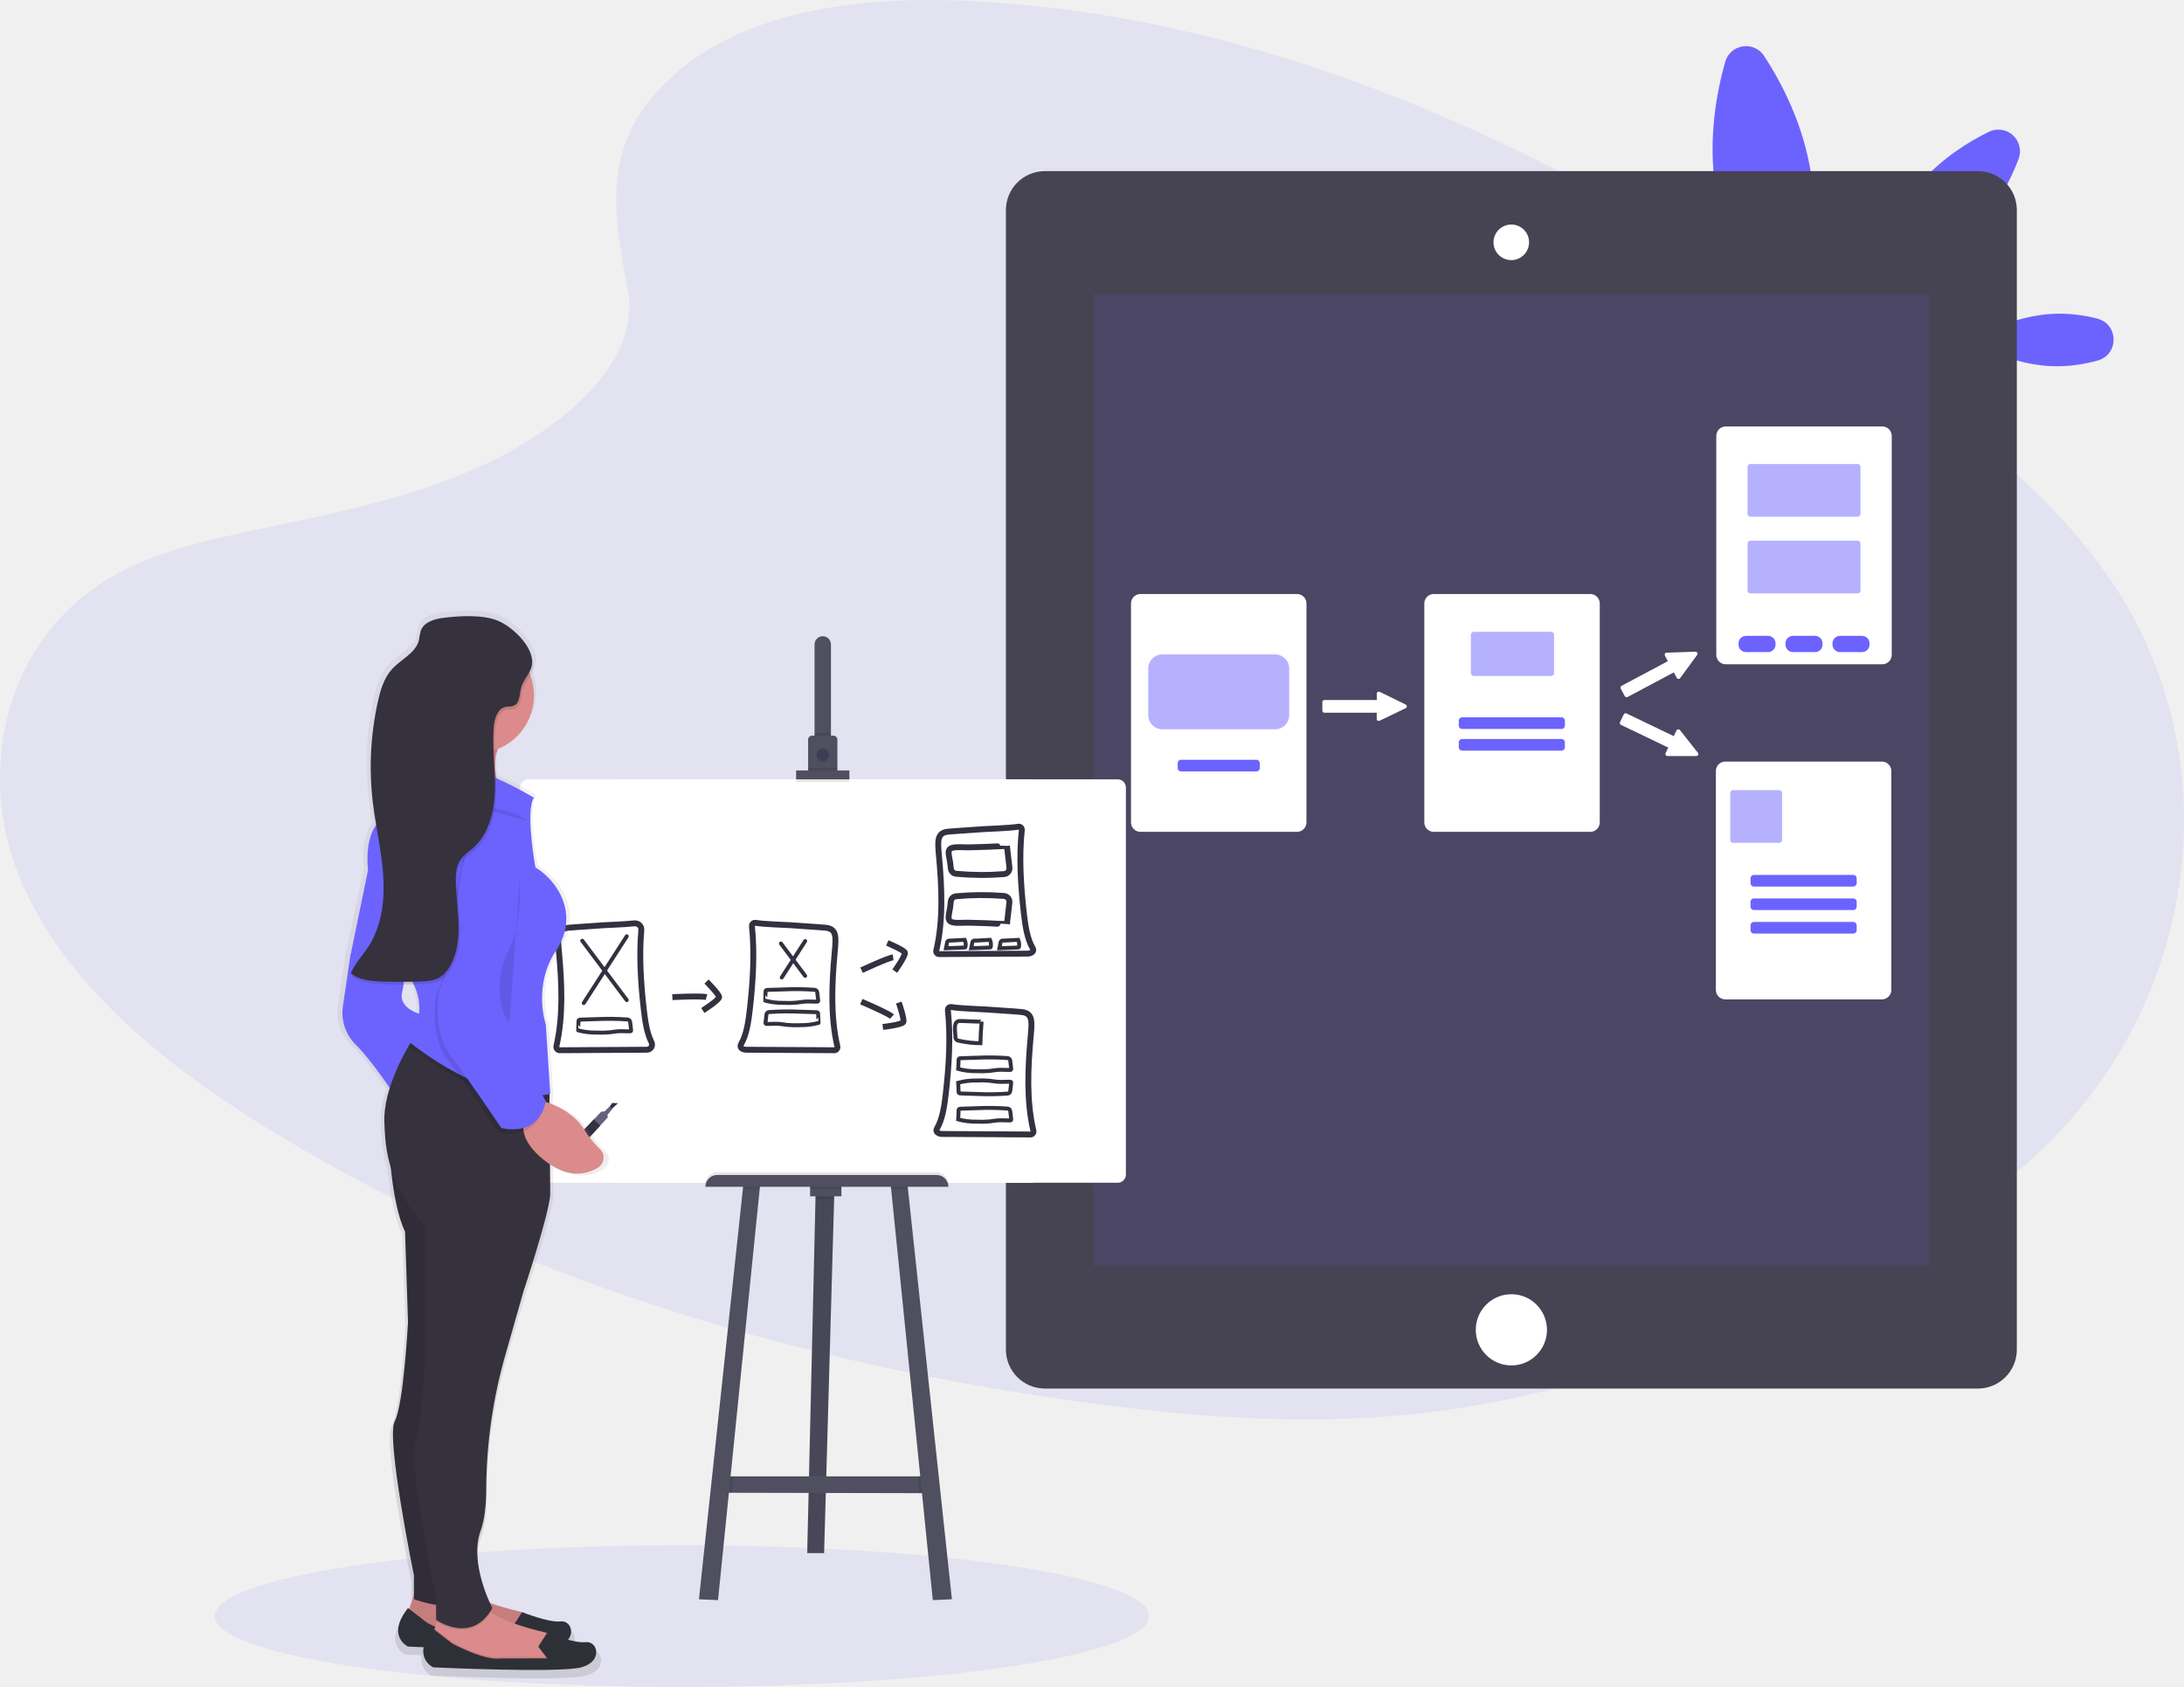
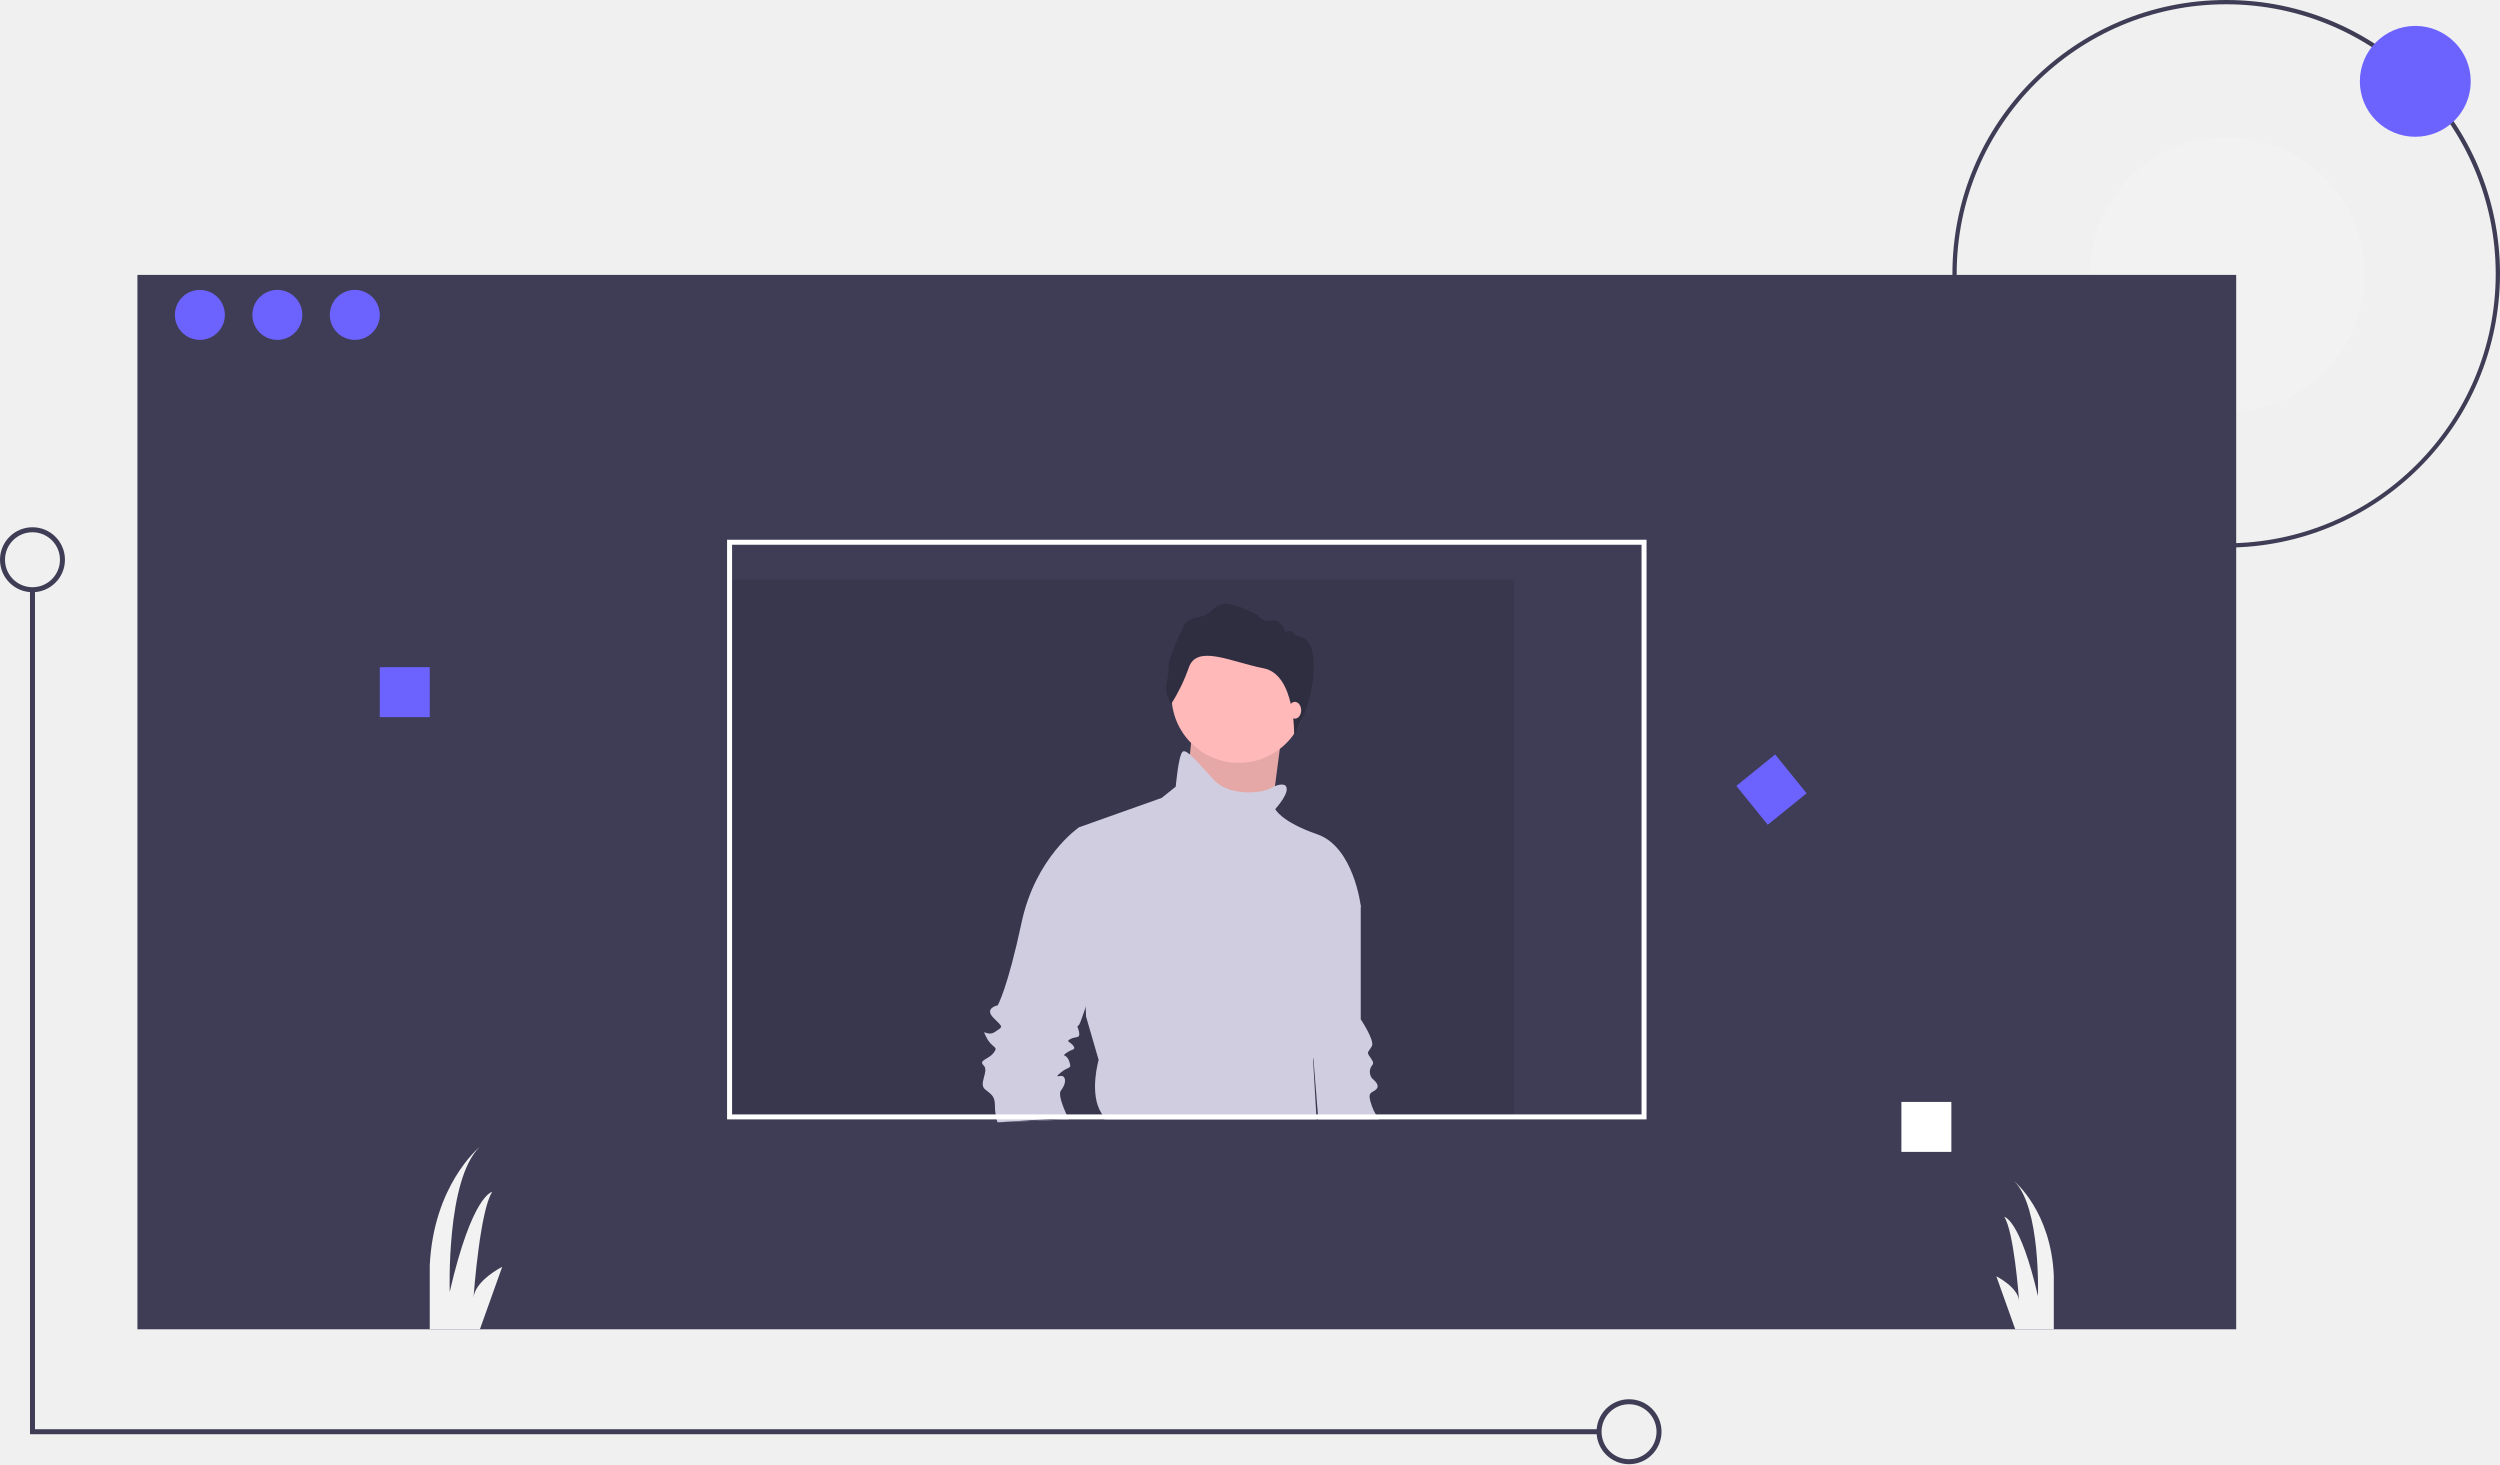
- <svg xmlns="http://www.w3.org/2000/svg" id="a6f4e524-a1b8-434a-a0ca-43acb27f4769" width="1110.46" height="857.68" data-name="Layer 1" viewBox="0 0 1110.46 857.68">
-   <defs>
-     <linearGradient id="ed123d47-1cc8-43ee-8efc-264e01b6d696" x1="2277.26" x2="2277.26" y1="874.51" y2="331.66" gradientTransform="translate(-1992)" gradientUnits="userSpaceOnUse">
-       <stop offset="0" stop-color="gray" stop-opacity=".25" />
-       <stop offset=".54" stop-color="gray" stop-opacity=".12" />
-       <stop offset="1" stop-color="gray" stop-opacity=".1" />
-     </linearGradient>
-   </defs>
-   <ellipse cx="346.73" cy="821.68" fill="#6c63ff" opacity=".1" rx="237.5" ry="36" />
-   <path fill="#6c63ff" d="M387.66,59C425.33,25.8,484.47,19,538.31,21.68,707.39,30,860,110.67,992.05,201.94c47.8,33.05,94.86,68.65,125.88,114.16,63.16,92.62,44.42,220.94-43.4,297.24-29.88,26-66.1,45.87-103.28,63.51-66.12,31.37-137.46,56.55-212.5,63.72-53.51,5.11-107.68.95-160.88-6.18-148.64-19.92-294.54-64-416.82-139.37C127.42,562,76.87,520.86,54.76,467.37s-8-121.27,46.81-152.92c22.65-13.1,49.73-19,76.24-24.57,39-8.17,78.68-16.23,113.9-32.84,36.37-17.17,79.44-50.36,72.24-88.34C356.22,127.93,350,92.14,387.66,59Z" opacity=".1" transform="translate(-44.77 -21.16)" />
-   <path fill="#6c63ff" d="M965.6,109.62c6.76,44.56-12.05,84.37-12.05,84.37S923.78,161.56,917,117c-3.79-25,.46-48.48,4.92-64.3a11,11,0,0,1,19.89-3C950.78,63.46,961.81,84.63,965.6,109.62Z" transform="translate(-44.77 -21.16)" />
-   <path fill="#6c63ff" d="M1091.3,180.64a76.91,76.91,0,0,1,19.85,2.51c10.91,2.8,11.08,18.25.23,21.29a77.15,77.15,0,0,1-19.79,2.94c-24.53.27-44.56-12.89-44.56-12.89S1066.77,180.91,1091.3,180.64Z" transform="translate(-44.77 -21.16)" />
-   <path fill="#6c63ff" d="M1022.32,112.9c-22.83,25.09-27.66,57.88-27.66,57.88s32.18-7.9,55-33c10.58-11.63,17.3-24.91,21.46-35.81A11,11,0,0,0,1056,88.17C1045.48,93.34,1032.9,101.27,1022.32,112.9Z" transform="translate(-44.77 -21.16)" />
-   <rect width="514" height="618.97" x="511.46" y="87.01" fill="#464353" rx="19.8" />
-   <rect width="425.32" height="494.09" x="555.8" y="149.45" fill="#6c63ff" opacity=".1" />
-   <circle cx="768.46" cy="676.12" r="18.1" fill="#fff" />
-   <path fill="#fff" d="M813.23,152.92a8.55,8.55,0,1,1,8.55-8.55A8.57,8.57,0,0,1,813.23,152.92Z" transform="translate(-44.77 -21.16)" />
-   <path fill="#fff" d="M813.23,136.32a8.05,8.05,0,1,1-8.05,8.05,8.06,8.06,0,0,1,8.05-8.05m0-1a9.05,9.05,0,1,0,9,9.05,9,9,0,0,0-9-9.05Z" transform="translate(-44.77 -21.16)" />
-   <rect width="88.21" height="119.92" x="575.56" y="302.51" fill="#fff" stroke="#fff" stroke-miterlimit="10" rx="4.3" />
-   <rect width="71.67" height="38.05" x="583.83" y="332.73" fill="#6c63ff" opacity=".5" rx="7.14" />
-   <rect width="41.75" height="5.91" x="598.79" y="386.3" fill="#6c63ff" rx="1.69" />
-   <rect width="88.21" height="119.92" x="724.69" y="302.51" fill="#fff" stroke="#fff" stroke-miterlimit="10" rx="4.3" />
-   <rect width="42.27" height="22.44" x="747.89" y="321.24" fill="#6c63ff" opacity=".5" rx="1.46" />
-   <rect width="53.96" height="5.91" x="741.71" y="364.71" fill="#6c63ff" rx="1.69" />
-   <rect width="53.96" height="5.91" x="741.71" y="375.73" fill="#6c63ff" rx="1.69" />
-   <rect width="88.21" height="119.92" x="873.15" y="217.32" fill="#fff" stroke="#fff" stroke-miterlimit="10" rx="4.3" />
-   <rect width="57.43" height="26.8" x="888.54" y="235.93" fill="#6c63ff" opacity=".5" rx="1.46" />
-   <rect width="57.43" height="26.8" x="888.54" y="274.88" fill="#6c63ff" opacity=".5" rx="1.46" />
-   <rect width="18.84" height="8.27" x="883.95" y="323.28" fill="#6c63ff" rx="3.83" />
-   <rect width="18.84" height="8.27" x="907.84" y="323.28" fill="#6c63ff" rx="3.83" />
-   <rect width="18.84" height="8.27" x="931.73" y="323.28" fill="#6c63ff" rx="3.83" />
-   <rect width="88.21" height="119.92" x="872.94" y="387.7" fill="#fff" stroke="#fff" stroke-miterlimit="10" rx="4.3" />
-   <rect width="26.36" height="26.8" x="879.75" y="401.72" fill="#6c63ff" opacity=".5" rx="1.46" />
-   <rect width="53.96" height="5.91" x="890.07" y="444.84" fill="#6c63ff" rx="1.69" />
-   <rect width="53.96" height="5.91" x="890.07" y="456.79" fill="#6c63ff" rx="1.69" />
-   <rect width="53.96" height="5.91" x="890.07" y="468.74" fill="#6c63ff" rx="1.69" />
-   <path fill="#fff" stroke="#fff" stroke-miterlimit="10" d="M759.29,380.77l-1.35.65L747,386.68l-1,.47a.54.54,0,0,1-.73-.29.59.59,0,0,1,0-.2v-3.11a.53.53,0,0,0-.53-.53H718.15a.54.54,0,0,1-.54-.53V378.1a.54.54,0,0,1,.54-.53h26.62a.54.54,0,0,0,.53-.54v-3.18a.65.65,0,0,1,0-.2.54.54,0,0,1,.73-.28l1,.47,10.91,5.31,1.35.66A.53.53,0,0,1,759.29,380.77Z" transform="translate(-44.77 -21.16)" />
-   <path fill="#fff" stroke="#fff" stroke-miterlimit="10" d="M907.32,353.8l-.88,1.21-7.16,9.76-.63.87a.55.55,0,0,1-.78.09.48.48,0,0,1-.12-.16l-1.46-2.74a.55.55,0,0,0-.73-.23l-23.5,12.51a.53.53,0,0,1-.72-.22L869.28,371a.53.53,0,0,1,.22-.72L893,357.79a.53.53,0,0,0,.22-.72l-1.49-2.81a.35.35,0,0,1-.06-.19.52.52,0,0,1,.51-.59l1.07,0,12.12-.44,1.5-.05A.53.53,0,0,1,907.32,353.8Z" transform="translate(-44.77 -21.16)" />
-   <path fill="#fff" stroke="#fff" stroke-miterlimit="10" d="M907.24,405.06h-1.49l-12.11,0h-1.07a.53.53,0,0,1-.53-.57.45.45,0,0,1,.05-.19l1.34-2.81a.53.53,0,0,0-.25-.71l-24-11.52a.54.54,0,0,1-.25-.72l1.9-3.95a.52.52,0,0,1,.71-.25l24,11.53a.55.55,0,0,0,.72-.25l1.38-2.87a.52.52,0,0,1,.89-.1l.67.83,7.53,9.52.93,1.18A.53.53,0,0,1,907.24,405.06Z" transform="translate(-44.77 -21.16)" />
-   <polygon fill="#504f60" points="424.19 606.65 424.11 609.58 419.01 789.65 410.43 789.65 414.64 609.58 414.72 606.2 424.19 606.65" />
-   <polygon points="424.19 606.65 424.11 609.58 419.01 789.65 410.43 789.65 414.64 609.58 414.72 606.2 424.19 606.65" opacity=".1" />
-   <polygon fill="#504f60" points="473.84 759.19 467.42 759.17 371.97 758.97 366.89 758.96 369.59 750.61 473.16 750.61 473.84 759.19" />
-   <polygon points="424.19 606.65 424.11 609.58 414.64 609.58 414.72 606.2 424.19 606.65" opacity=".1" />
-   <rect width="15.91" height="5.98" x="411.9" y="602.25" fill="#504f60" />
-   <polygon points="372.82 750.61 371.97 758.97 366.89 758.96 369.59 750.61 372.82 750.61" opacity=".1" />
-   <polygon fill="#504f60" points="386.52 602.14 386.25 604.73 365.08 813.56 355.38 813.11 377.69 604.73 377.94 602.36 386.52 602.14" />
-   <polygon points="473.84 759.19 467.42 759.17 466.55 750.61 473.16 750.61 473.84 759.19" opacity=".1" />
-   <polygon fill="#504f60" points="484 813.11 474.29 813.56 453.12 604.73 452.86 602.14 461.43 602.36 461.68 604.73 484 813.11" />
-   <rect width="213.91" height="205.11" x="311.38" y="396.23" fill="#fff" />
-   <rect width="308" height="205.11" x="264.46" y="396.23" fill="#fff" rx="4.13" />
-   <path fill="#504f60" d="M467.27,348.8v49.53h-8.34V348.8a4.17,4.17,0,1,1,8.34,0Z" transform="translate(-44.77 -21.16)" />
-   <rect width="8.35" height="4.51" x="414.16" y="372.66" opacity=".1" />
-   <path fill="#504f60" d="M470.55,397.2v16.36H455.66V397.2a2,2,0,0,1,2-2h10.83A2,2,0,0,1,470.55,397.2Z" transform="translate(-44.77 -21.16)" />
-   <circle cx="418.33" cy="384.39" r="3.16" opacity=".1" />
-   <circle cx="418.33" cy="383.71" r="3.16" fill="#3f3d56" />
-   <rect width="14.89" height="2.03" x="410.89" y="390.37" opacity=".1" />
-   <rect width="27.08" height="4.51" x="404.79" y="393.08" opacity=".1" />
-   <rect width="27.08" height="4.51" x="404.79" y="391.72" fill="#504f60" />
-   <path d="M364.63,596H476.21a6,6,0,0,1,6,6v0a0,0,0,0,1,0,0H358.65a0,0,0,0,1,0,0v0A6,6,0,0,1,364.63,596Z" opacity=".1" />
-   <polygon points="377.94 602.36 386.52 602.14 386.25 604.73 377.69 604.73 377.94 602.36" opacity=".1" />
-   <rect width="15.91" height="2.48" x="411.9" y="602.25" opacity=".1" />
-   <polygon points="461.68 604.73 453.12 604.73 452.86 602.14 461.43 602.36 461.68 604.73" opacity=".1" />
-   <path fill="#504f60" d="M364.63,597.4H476.21a6,6,0,0,1,6,6v0a0,0,0,0,1,0,0H358.65a0,0,0,0,1,0,0v0a6,6,0,0,1,6-6Z" />
-   <path fill="#fff" stroke="#33313f" stroke-miterlimit="10" stroke-width="3" d="M562.59,441.48a1.49,1.49,0,0,1,1.71,1.64c-1.45,14-.52,28.34,1.05,42.31.73,6.39,1.72,13.15,4.55,17.89a1.51,1.51,0,0,1-.2,1.86,4,4,0,0,1-2.78.83l-44.63.25a1.49,1.49,0,0,1-1.46-1.84c3.59-15.3,2.82-32,1.38-47.87-.71-7.81-1.12-12,4.71-12.55,6-.54,12-.79,18-1.29C546.36,442.59,557.9,442.25,562.59,441.48Z" transform="translate(-44.77 -21.16)" />
-   <path fill="#fff" stroke="#33313f" stroke-miterlimit="10" stroke-width="3" d="M528.44,533.17a1.49,1.49,0,0,0-1.71,1.64c1.45,14,.52,28.34-1.06,42.31-.72,6.39-1.71,13.15-4.54,17.9a1.49,1.49,0,0,0,.2,1.85,4,4,0,0,0,2.78.83l44.63.26a1.51,1.51,0,0,0,1.46-1.85c-3.59-15.3-2.82-32-1.38-47.87.71-7.81,1.12-12-4.71-12.55s-12-.79-18-1.29C544.67,534.28,533.13,533.94,528.44,533.17Z" transform="translate(-44.77 -21.16)" />
-   <path fill="none" stroke="#33313f" stroke-linecap="round" stroke-miterlimit="10" stroke-width="2" d="M541.55,558.93a132.37,132.37,0,0,1,15.56.19,1.47,1.47,0,0,1,1.32,1.3l.49,4.09a.58.58,0,0,1-.12.53.55.55,0,0,1-.38.1c-2.18.06-4.36-.19-6.53,0-1.35.11-2.69.37-4,.52a47.75,47.75,0,0,1-6.66.12,33.56,33.56,0,0,1-9.27-1.14s.18-3.39.18-3.71c0-1.58-.05-1.72,1.58-1.76Z" transform="translate(-44.77 -21.16)" />
-   <path fill="none" stroke="#33313f" stroke-linecap="round" stroke-miterlimit="10" stroke-width="2" d="M541.55,577.37a130.24,130.24,0,0,0,15.56-.2,1.47,1.47,0,0,0,1.32-1.3l.49-4.08a.6.6,0,0,0-.12-.54.55.55,0,0,0-.38-.1c-2.18-.06-4.36.2-6.53,0-1.35-.1-2.69-.36-4-.51a46.26,46.26,0,0,0-6.66-.12,33.56,33.56,0,0,0-9.27,1.14s.18,3.38.18,3.71c0,1.58-.05,1.71,1.58,1.76Z" transform="translate(-44.77 -21.16)" />
-   <path fill="none" stroke="#33313f" stroke-linecap="round" stroke-miterlimit="10" stroke-width="2" d="M541.55,584.59a130.24,130.24,0,0,1,15.56.2,1.47,1.47,0,0,1,1.32,1.3l.49,4.08a.6.6,0,0,1-.12.54.55.55,0,0,1-.38.1c-2.18.06-4.36-.2-6.53,0-1.35.1-2.69.37-4,.52a47.75,47.75,0,0,1-6.66.11,33.55,33.55,0,0,1-9.27-1.13s.18-3.39.18-3.72c0-1.58-.05-1.71,1.58-1.75Z" transform="translate(-44.77 -21.16)" />
-   <path fill="#fff" stroke="#33313f" stroke-linecap="round" stroke-miterlimit="10" stroke-width="2" d="M548.12,499a6.61,6.61,0,0,1,.44,3.48.52.52,0,0,1-.07.27.54.54,0,0,1-.42.15l-9.5.37s.53-2.8.6-3c.33-1.14,1.16-.84,2.23-.9Z" transform="translate(-44.77 -21.16)" />
-   <path fill="#fff" stroke="#33313f" stroke-linecap="round" stroke-miterlimit="10" stroke-width="2" d="M562.47,499a6.61,6.61,0,0,1,.43,3.48.51.51,0,0,1-.06.27.56.56,0,0,1-.42.15l-9.51.37s.54-2.8.61-3c.32-1.14,1.15-.84,2.23-.9Z" transform="translate(-44.77 -21.16)" />
-   <path fill="none" stroke="#33313f" stroke-miterlimit="10" stroke-width="3" d="M556.74,451.26l1.28,11a3,3,0,0,1-2.73,3.31,142.81,142.81,0,0,1-24.38-.16,3,3,0,0,1-2.71-2.86,42.69,42.69,0,0,0-.86-5.83c-.33-2-.69-3.93,1.67-4.52s5.59-.17,8.17-.22q4.64-.09,9.25-.26C547.29,451.72,556.74,451.21,556.74,451.26Z" transform="translate(-44.77 -21.16)" />
-   <path fill="none" stroke="#33313f" stroke-miterlimit="10" stroke-width="3" d="M556.74,491,558,480a3,3,0,0,0-2.73-3.31,143.84,143.84,0,0,0-24.38.15,3,3,0,0,0-2.71,2.87,42.69,42.69,0,0,1-.86,5.83c-.33,2-.69,3.93,1.67,4.52s5.59.17,8.17.22c3.09.06,6.17.14,9.25.26C547.29,490.57,556.74,491.08,556.74,491Z" transform="translate(-44.77 -21.16)" />
-   <path fill="none" stroke="#33313f" stroke-linecap="round" stroke-miterlimit="10" stroke-width="2" d="M543.89,540.57q-.5,5.49-.63,11a52.07,52.07,0,0,1-10.91-1.25,1.93,1.93,0,0,1-1.79-2.36c-.07-2.28-1.27-7.37,1.94-7.69C533.46,540.17,543.88,540.75,543.89,540.57Z" transform="translate(-44.77 -21.16)" />
-   <path fill="#fff" stroke="#33313f" stroke-linecap="round" stroke-miterlimit="10" stroke-width="3" d="M367.32,490.61a3.19,3.19,0,0,1,3.52,3.47c-1.15,13.31-.24,26.94,1.26,40.21.67,5.9,1.56,12.11,3.92,16.76a2.62,2.62,0,0,1-2.32,3.82h0l-44.28.26a1.76,1.76,0,0,1-1.73-2.14c3.51-15.22,2.74-31.84,1.31-47.58-.72-7.81-1.12-12,4.7-12.55,6-.53,12-.78,17.95-1.29C352.92,491.47,362,491.19,367.32,490.61Z" transform="translate(-44.77 -21.16)" />
-   <path fill="#fff" stroke="#33313f" stroke-miterlimit="10" stroke-width="3" d="M428.92,490.36a1.59,1.59,0,0,0-1.82,1.76c1.43,13.93.5,28.25-1.07,42.17-.72,6.39-1.71,13.12-4.53,17.87a1.58,1.58,0,0,0,.42,2.07,4.19,4.19,0,0,0,2.54.64l44.51.26a1.6,1.6,0,0,0,1.55-2c-3.55-15.27-2.79-31.95-1.35-47.75.71-7.81,1.12-12-4.7-12.55-6-.53-12-.78-18-1.29C445,491.45,433.7,491.12,428.92,490.36Z" transform="translate(-44.77 -21.16)" />
-   <line x1="296.04" x2="318.68" y1="478.29" y2="508.49" fill="#fff" stroke="#33313f" stroke-linecap="round" stroke-miterlimit="10" stroke-width="2" />
-   <line x1="318.68" x2="296.79" y1="476.03" y2="510" fill="#fff" stroke="#33313f" stroke-linecap="round" stroke-miterlimit="10" stroke-width="2" />
-   <line x1="397.07" x2="409.4" y1="479.71" y2="496.16" fill="#fff" stroke="#33313f" stroke-linecap="round" stroke-miterlimit="10" stroke-width="2" />
-   <line x1="409.4" x2="397.48" y1="478.47" y2="496.98" fill="#fff" stroke="#33313f" stroke-linecap="round" stroke-miterlimit="10" stroke-width="2" />
-   <path fill="none" stroke="#33313f" stroke-linecap="round" stroke-miterlimit="10" stroke-width="2" d="M348.29,539.3a132.56,132.56,0,0,1,15.57.19,1.49,1.49,0,0,1,1.32,1.3l.48,4.09a.63.63,0,0,1-.11.54.7.7,0,0,1-.38.1c-2.18.06-4.37-.2-6.54,0-1.35.1-2.68.36-4,.51a47.72,47.72,0,0,1-6.66.12,33.44,33.44,0,0,1-9.26-1.14c-.06,0,.18-3.38.18-3.71,0-1.58-.06-1.71,1.57-1.76Z" transform="translate(-44.77 -21.16)" />
-   <path fill="none" stroke="#33313f" stroke-linecap="round" stroke-miterlimit="10" stroke-width="2" d="M443.41,524.2a130.43,130.43,0,0,1,15.57.2,1.47,1.47,0,0,1,1.32,1.3l.48,4.08a.63.63,0,0,1-.11.54.56.56,0,0,1-.38.1c-2.18.06-4.37-.2-6.54,0-1.35.1-2.68.37-4,.51a46.26,46.26,0,0,1-6.66.12,33.56,33.56,0,0,1-9.27-1.14c-.05,0,.18-3.38.18-3.71,0-1.58-.05-1.71,1.58-1.76Z" transform="translate(-44.77 -21.16)" />
-   <path fill="none" stroke="#33313f" stroke-linecap="round" stroke-miterlimit="10" stroke-width="2" d="M451.34,535.53a132.39,132.39,0,0,0-15.56.19,1.47,1.47,0,0,0-1.32,1.3L434,541.1a.57.57,0,0,0,.11.54.55.55,0,0,0,.38.1c2.18.06,4.36-.19,6.54,0,1.35.1,2.68.37,4,.52a49.33,49.33,0,0,0,6.66.12,33.47,33.47,0,0,0,9.27-1.14c.05,0-.18-3.39-.18-3.71,0-1.59.06-1.72-1.57-1.76Z" transform="translate(-44.77 -21.16)" />
-   <path fill="none" stroke="#33313f" stroke-miterlimit="10" stroke-width="3" d="M386.63,528.13s14.71-.75,17.35,0" transform="translate(-44.77 -21.16)" />
-   <path fill="none" stroke="#33313f" stroke-miterlimit="10" stroke-width="3" d="M404,520.21s6.41,6.41,6.41,7.92-8.3,6.79-8.3,6.79" transform="translate(-44.77 -21.16)" />
-   <path fill="none" stroke="#33313f" stroke-miterlimit="10" stroke-width="3" d="M482.84,514.45s13.33-6.24,16.06-6.54" transform="translate(-44.77 -21.16)" />
-   <path fill="none" stroke="#33313f" stroke-miterlimit="10" stroke-width="3" d="M495.92,500.58s8.35,3.52,8.92,4.91-5.12,9.42-5.12,9.42" transform="translate(-44.77 -21.16)" />
-   <path fill="none" stroke="#33313f" stroke-miterlimit="10" stroke-width="3" d="M482.7,530.43s13.55,5.75,15.6,7.59" transform="translate(-44.77 -21.16)" />
-   <path fill="none" stroke="#33313f" stroke-miterlimit="10" stroke-width="3" d="M501.76,530.89s3,8.57,2.3,9.93-10.43,2.48-10.43,2.48" transform="translate(-44.77 -21.16)" />
-   <path fill="#fff" stroke="#33313f" stroke-linecap="round" stroke-miterlimit="10" stroke-width="2" d="M535.29,499a6.61,6.61,0,0,1,.43,3.48.51.51,0,0,1-.06.27.56.56,0,0,1-.42.15l-9.51.37s.54-2.8.61-3c.32-1.14,1.16-.84,2.23-.9Z" transform="translate(-44.77 -21.16)" />
-   <polygon fill="#33313f" points="310.87 564.02 314.23 560.89 311.23 560.77 309.66 563.18 310.87 564.02" />
-   <polygon fill="#65617d" points="286.7 585.94 290.26 581.37 291.05 580.55 301.95 569.13 305.66 565.25 307.4 565.04 309.9 562.56 311.37 563.85 308.94 566.69 308.98 568.18 305.19 572.29 294.49 583.91 293.8 584.65 289.5 588.63 286.7 585.94" />
-   <polygon fill="#33313f" points="291.05 580.55 301.95 569.13 305.19 572.29 294.49 583.91 291.05 580.55" />
-   <path fill="url(#ed123d47-1cc8-43ee-8efc-264e01b6d696)" d="M352.27,606.11a48,48,0,0,1-8.19-10c-4.8-7.48-12.82-11.52-18.32-13.53l0-2.43.34-.07-.15-2.26.15,0-.39-6v-.05h0L323.73,542s-7.05-19.85,5.48-38.16.78-35.87-11-42.74c0,0-5.48-29-.78-35.87a203.68,203.68,0,0,0-19.68-9.95c-.11-.36-.2-.72-.29-1.1-.13-2.7-.3-5.4-.45-8.1a29.47,29.47,0,0,1,.77-4.16c.15-.57.32-1.14.5-1.73a29.78,29.78,0,0,0,19.15-27.61,29,29,0,0,0-1.86-10.24A12.87,12.87,0,0,0,317,359c.75-3.09-.1-6.39-1.86-9.52C312,342.7,304.17,336.35,298.49,334c-8.14-3.3-20.39-2.52-28.87-1.5-4.76.57-10.19,2.16-11.91,6.52-.63,1.6-.64,3.37-1.08,5-1.78,6.66-9.47,9.76-14.22,14.86-4.2,4.5-6,10.59-7.4,16.52a151.21,151.21,0,0,0-2.75,51.85c.48,4,1.12,7.95,1.8,11.91-2.86,4-5.44,11.07-4.26,23.35l-9.4,44.26-3.91,25.95s-2.35,10.68,7,19.84c6,5.84,13.25,15.71,17.72,22.1a52.45,52.45,0,0,0-2.85,17.59c.1,2.72.25,5.35.44,7.85a69.33,69.33,0,0,0,3,15.64c1.1,10.66,3.27,24.29,7.52,33l1.56,46.55s-2.35,42.74-7,51.13,10.17,79.37,10.17,79.37v9.92l-2.5,7.34-.63-.47c-11.74,14.5,0,19.84,0,19.84s3.2.15,8.31.35a9.36,9.36,0,0,0,5,10.34s66.53,3.05,78.28,0,8.61-13.74,2.34-13c-2.39.3-5.92-.33-9.37-1.22,3.65-4.25.73-10-3.93-9.46-6.26.76-20.35-4.78-20.35-4.78l-.07.09a10.5,10.5,0,0,0-1.38-.42,156.67,156.67,0,0,1-15.49-4.33c-3-6.43-10-23.71-5-37.11,2.26-6.06,3-14.12,3-21.94a249,249,0,0,1,10.31-69.66l9.39-32s13.31-38.93,14.09-49.61L326,614.13c11,7,19.75,4.9,25.33,1.63A6,6,0,0,0,352.27,606.11Zm-104.47-81c.27-1.12.49-2.34.68-3.63,1.84,0,3.69,0,5.53-.06a28.17,28.17,0,0,1,2.78,15C252.55,535.11,246.21,531.9,247.8,525.16Z" transform="translate(-44.77 -21.16)" />
-   <path fill="#db8b8b" d="M255.24,832l-3,9,9.79,9.79,32.39,7.53,23.35-2.26-1.51-8.29h0a10,10,0,0,0-7.42-7.29c-9.6-2.26-27.9-7.4-31.75-14.55Z" transform="translate(-44.77 -21.16)" />
-   <path d="M255.24,832l-3,9,9.79,9.79,32.39,7.53,23.35-2.26-1.51-8.29h0a10,10,0,0,0-7.42-7.29c-9.6-2.26-27.9-7.4-31.75-14.55Z" opacity=".1" transform="translate(-44.77 -21.16)" />
-   <path fill="#2e3037" d="M310.23,853.8l-4.52-6,4.52-7s13.55,5.47,19.58,4.72,9,9.79-2.26,12.8-75.32,0-75.32,0-11.3-5.27,0-19.58l9.79,7.53s16.57,9,24.86,7.53Z" transform="translate(-44.77 -21.16)" />
-   <path fill="#db8b8b" d="M330.56,866.61l-23.35,2.26-32.39-7.54L265,851.54l.8-2.39,1.12-3.36,1.1-3.29,21.84-6a13.5,13.5,0,0,0,4.43,4.43c7.09,4.85,19.84,8.36,27.32,10.11.31.08.63.17.93.28a9.92,9.92,0,0,1,6.49,7Z" transform="translate(-44.77 -21.16)" />
-   <path d="M330.56,866.61l-23.35,2.26-32.39-7.54L265,851.54l.8-2.39,9,6.91s16.58,9,24.86,7.53H323l-4.52-6,4.06-6.27a9.92,9.92,0,0,1,6.49,7Z" opacity=".1" transform="translate(-44.77 -21.16)" />
-   <path fill="#2e3037" d="M323,864.35l-4.52-6,4.52-7s13.56,5.47,19.58,4.72,9,9.79-2.25,12.81-75.33,0-75.33,0-11.3-5.28,0-19.59l9.79,7.53s16.58,9,24.86,7.54Z" transform="translate(-44.77 -21.16)" />
-   <path fill="#db8b8b" d="M304.2,427.48s-36.15,3.76-30.88-11.3a27,27,0,0,0,1.11-13.3,36.91,36.91,0,0,0-6.38-15.32l33.89,5.27a42.32,42.32,0,0,0-4.59,10.88C293.31,419.7,304.2,427.48,304.2,427.48Z" transform="translate(-44.77 -21.16)" />
-   <path fill="#35323e" d="M242.44,599.21s.75,32.39,8.28,48.21l1.51,45.94s-2.26,42.19-6.78,50.47,9.79,78.34,9.79,78.34v12.05s24.1,9,30.88-1.51l-6.78-89.63,3-124.28Z" transform="translate(-44.77 -21.16)" />
-   <path d="M242.43,599.21s.75,32.39,8.28,48.21l1.51,45.94s-2.26,42.19-6.78,50.47,9.79,78.34,9.79,78.34v12.05s24.1,9,30.88-1.51l-6.78-89.63,3-124.28Z" opacity=".1" transform="translate(-44.77 -21.16)" />
-   <path fill="#6c63ff" d="M227.37,495.27l-4.52,12.05-3.76,25.61a22.65,22.65,0,0,0,6.78,19.58c9,9,21.09,27.87,21.09,27.87l14.31-42.93s-14.31-2.26-12-12.05,1.5-27.87,1.5-27.87Z" transform="translate(-44.77 -21.16)" />
-   <path d="M294.32,840.91c-9.67,15.21-24.7,6.59-27.37,4.88l1.1-3.29,21.84-6A13.5,13.5,0,0,0,294.32,840.91Z" opacity=".1" transform="translate(-44.77 -21.16)" />
-   <path fill="#35323e" d="M324.54,628.59c-.76,10.54-13.56,49-13.56,49l-9,31.61A251.29,251.29,0,0,0,292,777.92c0,7.71-.71,15.67-2.88,21.65-6,16.57,6,39.17,6,39.17-10.54,18.83-28.62,6-28.62,6v-12S252.23,767.18,256,754.38s5.28-47.46,5.28-47.46V644.41a70.9,70.9,0,0,1-20.67-45c-.18-2.47-.33-5.06-.42-7.75-.61-17,11-36.92,15.54-44,1.1-1.72,1.78-2.68,1.78-2.68L324,571.36l.15.06,0,2.57,0,5.7Z" transform="translate(-44.77 -21.16)" />
-   <path d="M301.94,392.83a42.32,42.32,0,0,0-4.59,10.88,29.42,29.42,0,0,1-22.92-.83,36.91,36.91,0,0,0-6.38-15.32Z" opacity=".1" transform="translate(-44.77 -21.16)" />
-   <circle cx="242.11" cy="353.59" r="29.38" fill="#db8b8b" />
-   <path d="M324.54,579.63l-.33.06C292.63,586.18,253,553.27,253,553.27a38,38,0,0,0,2.74-5.61c1.1-1.72,1.78-2.68,1.78-2.68L324,571.36l.17,2.63Z" opacity=".1" transform="translate(-44.77 -21.16)" />
-   <path fill="#6c63ff" d="M316.25,426.73s-42.18-25.61-55.74-15.07l-18.83,24.1s-12.05,3.77-9.79,27.87l-9,43.69L250,514.1s15.82,15.06,3,36.91c0,0,39.92,33.14,71.56,26.36L322.28,542s-6.78-19.59,5.27-37.66.75-35.4-10.54-42.18C317,462.13,311.73,433.5,316.25,426.73Z" transform="translate(-44.77 -21.16)" />
-   <path fill="#db8b8b" d="M318.51,580.38s15.82,3,23.35,15.07a46.86,46.86,0,0,0,7.89,9.85,6,6,0,0,1-.94,9.52c-6,3.6-15.72,5.81-28-4.31C299.68,593.19,318.51,580.38,318.51,580.38Z" transform="translate(-44.77 -21.16)" />
-   <path d="M295.16,441s-15.06-1.51-18.83,37.66-9.79,48.2-9.79,48.2-3.77,20.34,5.27,32.39S298.17,597,298.17,597s18.84,5.28,22.6-13.56l-23.35-43.68s-3.76-15.07,5.27-25.61S318.51,433.5,295.16,441Z" opacity=".1" transform="translate(-44.77 -21.16)" />
-   <path fill="#6c63ff" d="M296.67,438.78s-15.07-1.51-18.83,37.66-9.79,48.2-9.79,48.2S264.28,545,273.32,557s26.36,37.66,26.36,37.66,18.83,5.28,22.6-13.55l-23.35-43.69s-3.77-15.07,5.27-25.61S320,431.24,296.67,438.78Z" transform="translate(-44.77 -21.16)" />
-   <path d="M309.1,467s1.5,23.35-5.28,36.16-6.78,29.37,0,38.41" opacity=".1" transform="translate(-44.77 -21.16)" />
-   <path d="M312.86,438.4s-6-6-23.35-6.78-24.85-6-24.85-6" opacity=".1" transform="translate(-44.77 -21.16)" />
-   <path d="M271,336.79c-4.58.56-9.81,2.13-11.46,6.44-.61,1.58-.62,3.32-1.05,5-1.71,6.58-9.11,9.64-13.68,14.67-4,4.44-5.81,10.45-7.12,16.3A153.13,153.13,0,0,0,235,430.34c1.47,12.49,4.47,24.78,5.32,37.33s-.7,25.75-7.56,36.29c-3,4.54-6.84,8.52-8.93,13.51,4.32,3.5,10.28,4,15.84,4.19q9.72.33,19.44,0c3.4-.12,6.95-.34,9.88-2.06a15.31,15.31,0,0,0,5.19-5.56c3.7-6.29,4.64-13.85,4.48-21.15s-1.31-14.55-1.45-21.85c-.07-4,.24-8.2,2.53-11.46,1.65-2.35,4.16-3.93,6.31-5.84,8.07-7.14,10.83-18.6,11.1-29.37s-1.5-21.56-.59-32.29c.35-4.21,1.92-9.25,6.06-10.07,1.3-.26,2.69,0,3.93-.5,3.32-1.27,3-5.95,3.94-9.37,1.07-3.85,4.35-6.82,5.27-10.7,2.17-9.11-9.43-20-17-23.16C290.91,335,279.12,335.79,271,336.79Z" opacity=".1" transform="translate(-44.77 -21.16)" />
-   <path fill="#35323e" d="M270.21,335.29c-4.58.56-9.81,2.13-11.46,6.43a46,46,0,0,0-1,5c-1.71,6.58-9.12,9.64-13.69,14.68-4,4.43-5.81,10.44-7.12,16.3a153.33,153.33,0,0,0-2.64,51.17c1.47,12.49,4.47,24.79,5.31,37.33s-.69,25.75-7.55,36.29c-3,4.54-6.84,8.52-8.93,13.51,4.32,3.51,10.28,4,15.84,4.19q9.72.33,19.44,0c3.4-.12,6.95-.33,9.88-2.06a15.13,15.13,0,0,0,5.18-5.56c3.71-6.29,4.64-13.85,4.49-21.15s-1.32-14.55-1.45-21.85c-.07-4,.24-8.2,2.52-11.45,1.66-2.36,4.17-3.94,6.32-5.84,8.06-7.15,10.83-18.61,11.1-29.38s-1.51-21.56-.6-32.29c.36-4.2,1.93-9.25,6.06-10.06,1.31-.26,2.7,0,3.94-.51,3.32-1.27,3-5.94,3.94-9.37,1.06-3.85,4.34-6.81,5.27-10.69,2.17-9.12-9.43-20-17-23.17C290.15,333.51,278.37,334.28,270.21,335.29Z" transform="translate(-44.77 -21.16)" />
+ <svg xmlns="http://www.w3.org/2000/svg" id="e07c9319-842b-449a-9f57-029d5804b779" width="1168.75" height="684.517" data-name="Layer 1" viewBox="0 0 1168.75 684.517">
+   <path fill="#3f3d56" d="M1056.375,363.742a128,128,0,1,1,128-128A128.145,128.145,0,0,1,1056.375,363.742Zm0-254a126,126,0,1,0,126,126A126.143,126.143,0,0,0,1056.375,109.742Z" transform="translate(-15.625 -107.7417)" />
+   <circle cx="1041.179" cy="128.367" r="64.273" fill="#f2f2f2" />
+   <rect width="981.176" height="492.924" x="64.244" y="128.517" fill="#3f3d56" />
+   <rect width="367.941" height="252.303" x="339.908" y="271.021" opacity=".1" />
+   <circle cx="1129.149" cy="38.028" r="25.917" fill="#6c63ff" />
+   <circle cx="93.445" cy="147.206" r="11.681" fill="#6c63ff" />
+   <circle cx="129.655" cy="147.206" r="11.681" fill="#6c63ff" />
+   <circle cx="165.866" cy="147.206" r="11.681" fill="#6c63ff" />
+   <rect width="23.361" height="23.361" x="177.546" y="311.903" fill="#6c63ff" />
+   <rect width="23.361" height="23.361" x="888.899" y="515.147" fill="#fff" />
+   <rect width="23.361" height="23.361" x="832.104" y="465.199" fill="#6c63ff" transform="translate(-127.7592 529.1579) rotate(-38.97687)" />
+   <polygon fill="#3f3d56" points="747.563 670.5 14.017 670.5 14.017 275.693 16.353 275.693 16.353 668.164 747.563 668.164 747.563 670.5" />
+   <path fill="#3f3d56" d="M777.205,792.258a15.185,15.185,0,1,1,15.185-15.185A15.202,15.202,0,0,1,777.205,792.258Zm0-28.034a12.849,12.849,0,1,0,12.849,12.849A12.863,12.863,0,0,0,777.205,764.225Z" transform="translate(-15.625 -107.7417)" />
+   <path fill="#3f3d56" d="M30.81,384.603a15.185,15.185,0,1,1,15.185-15.185A15.202,15.202,0,0,1,30.81,384.603Zm0-28.034a12.849,12.849,0,1,0,12.849,12.849A12.863,12.863,0,0,0,30.81,356.569Z" transform="translate(-15.625 -107.7417)" />
+   <path fill="#f2f2f2" d="M250.407,699.981l-10.431,29.202H216.533V699.397c1.729-37.366,22.696-54.934,23.35-55.472-15.757,15.197-14.005,67.736-14.005,67.736,10.513-45.555,19.857-46.723,19.857-46.723-5.653,8.492-8.574,47.12-8.749,49.526C237.686,706.347,250.407,699.981,250.407,699.981Z" transform="translate(-15.625 -107.7417)" />
+   <path fill="#f2f2f2" d="M975.776,703.952v25.23H957.753l-8.842-24.775S958.991,709.454,959.552,715.89c-.14-1.986-2.453-32.542-6.938-39.27,0,0,7.417.923,15.757,37.051,0,0,1.378-41.665-11.108-53.719C957.788,660.383,974.41,674.307,975.776,703.952Z" transform="translate(-15.625 -107.7417)" />
+   <path fill="#d0cde1" d="M660.34,631.06H631.93l-.19-2.33-2.07-25.97v-.01l-2.15-27,13.11-55.69,11.14,11.14V584.27s6.55,9.83,5.24,12.45-2.62,2.62-1.31,4.58c1.31,1.97,2.62,3.28,1.31,4.59a4.92,4.92,0,0,0,0,5.9c1.31,1.31,3.93,3.27,1.96,5.24-1.96,1.96-4.58.65-1.96,7.86a23.001,23.001,0,0,0,1.8,3.84A25.502,25.502,0,0,0,660.34,631.06Z" transform="translate(-15.625 -107.7417)" />
+   <polygon fill="#ffb9b9" points="557.189 343.847 553.258 383.159 593.225 389.056 596.173 366.452 599.122 343.847 557.189 343.847" />
+   <polygon points="557.189 343.847 553.258 383.159 593.225 389.056 596.173 366.452 599.122 343.847 557.189 343.847" opacity=".1" />
+   <circle cx="579.138" cy="325.174" r="31.45" fill="#ffb9b9" />
+   <path fill="#d0cde1" d="M515.29,631.06c-.11-.23-.23-.47-.35-.73-.23-.49-.48-1.02-.75-1.6-1.74-3.88-3.87-9.4-2.64-11.05,1.97-2.62,2.62-5.24,1.31-6.55s-5.24,1.31-1.31-1.97c3.93-3.27,5.24-1.31,3.93-5.24s-3.93-1.96-1.31-3.93c2.62-1.96,4.59-1.31,3.28-3.27-1.31-1.97-3.93-1.97-1.31-3.28s4.59,0,3.93-3.28c-.66-3.27-1.31-1.96,0-3.27.34-.34,1.53-3.64,3.12-8.35,4.45-13.31,11.95-37.86,11.95-38.83,0-1.31-10.48-42.58-10.48-42.58l-4.59-2.63s-20.31,13.76-26.86,44.56c-6.56,30.79-11.14,38.66-11.14,38.66s-6.55,1.31-1.97,5.89c4.59,4.59,4.59,3.93.66,6.55s-6.55-2.62-3.93,2.62c2.62,5.25,5.89,3.94,3.27,7.21-2.62,3.28-7.2,3.28-4.58,5.9s-2.62,8.52.65,11.14c3.28,2.62,4.59,3.27,4.59,7.86a24.268,24.268,0,0,0,.31,3.84,19.597,19.597,0,0,0,.48,2.33c.15.61.3,1.07.4,1.36Z" transform="translate(-15.625 -107.7417)" />
+   <polygon fill="#3f3d56" points="499.665 523.318 502.335 523.318 502.475 522.388 499.315 522.588 487.825 523.318 466.325 524.678 499.665 523.318" />
+   <path fill="#d0cde1" d="M529.24,603.27l-5.89-20.31-.16-4.42-3.12-84.04,38.66-13.75L565.28,475.5s1.31-15.07,3.28-16.38c.71-.47,1.85.08,3.36,1.36,2.65,2.25,6.45,6.74,11.05,11.75,7.21,7.86,22.28,6.55,26.86,3.93a15.468,15.468,0,0,1,1.83-.91c3.29-1.36,4.72-.4,4.72-.4,3.28,2.62-4.58,11.14-4.58,11.14s2.62,5.89,19.65,11.79c17.04,5.9,20.32,33.42,20.32,33.42s-20.32,55.03-19.66,58.96c.56,3.37-1.76,10.59-2.44,12.59v.01c-.11.32-.18.51-.18.51l1.49,25.46.14,2.33H532.01a13.478,13.478,0,0,0-1.11-2.33c-.11-.18-.23-.37-.35-.56C524.66,618.99,529.24,603.27,529.24,603.27Z" transform="translate(-15.625 -107.7417)" />
+   <path fill="#2f2e41" d="M563.095,436.944s-3.266-4.899-2.01-10.174a30.837,30.837,0,0,0,.879-9.17s2.638-8.542,5.276-13.315,1.382-6.783,9.672-8.29,4.899-12.31,26.755-.628a6.41,6.41,0,0,0,6.657,2.512c4.522-.879,6.155,5.401,6.155,5.401s3.015-1.759,4.145.754,9.191-1.508,9.191,15.45-9.173,32.105-9.173,32.105.672-28.524-14.275-31.414-31.026-11.305-34.92-.502A82.35,82.35,0,0,1,563.095,436.944Z" transform="translate(-15.625 -107.7417)" />
+   <ellipse cx="605.346" cy="332.054" fill="#ffb9b9" rx="2.948" ry="3.931" />
+   <path fill="#fff" d="M355.53,360.07V631.06H785.38V360.07ZM783.05,628.73H357.87V362.41H783.05Z" transform="translate(-15.625 -107.7417)" />
</svg>
